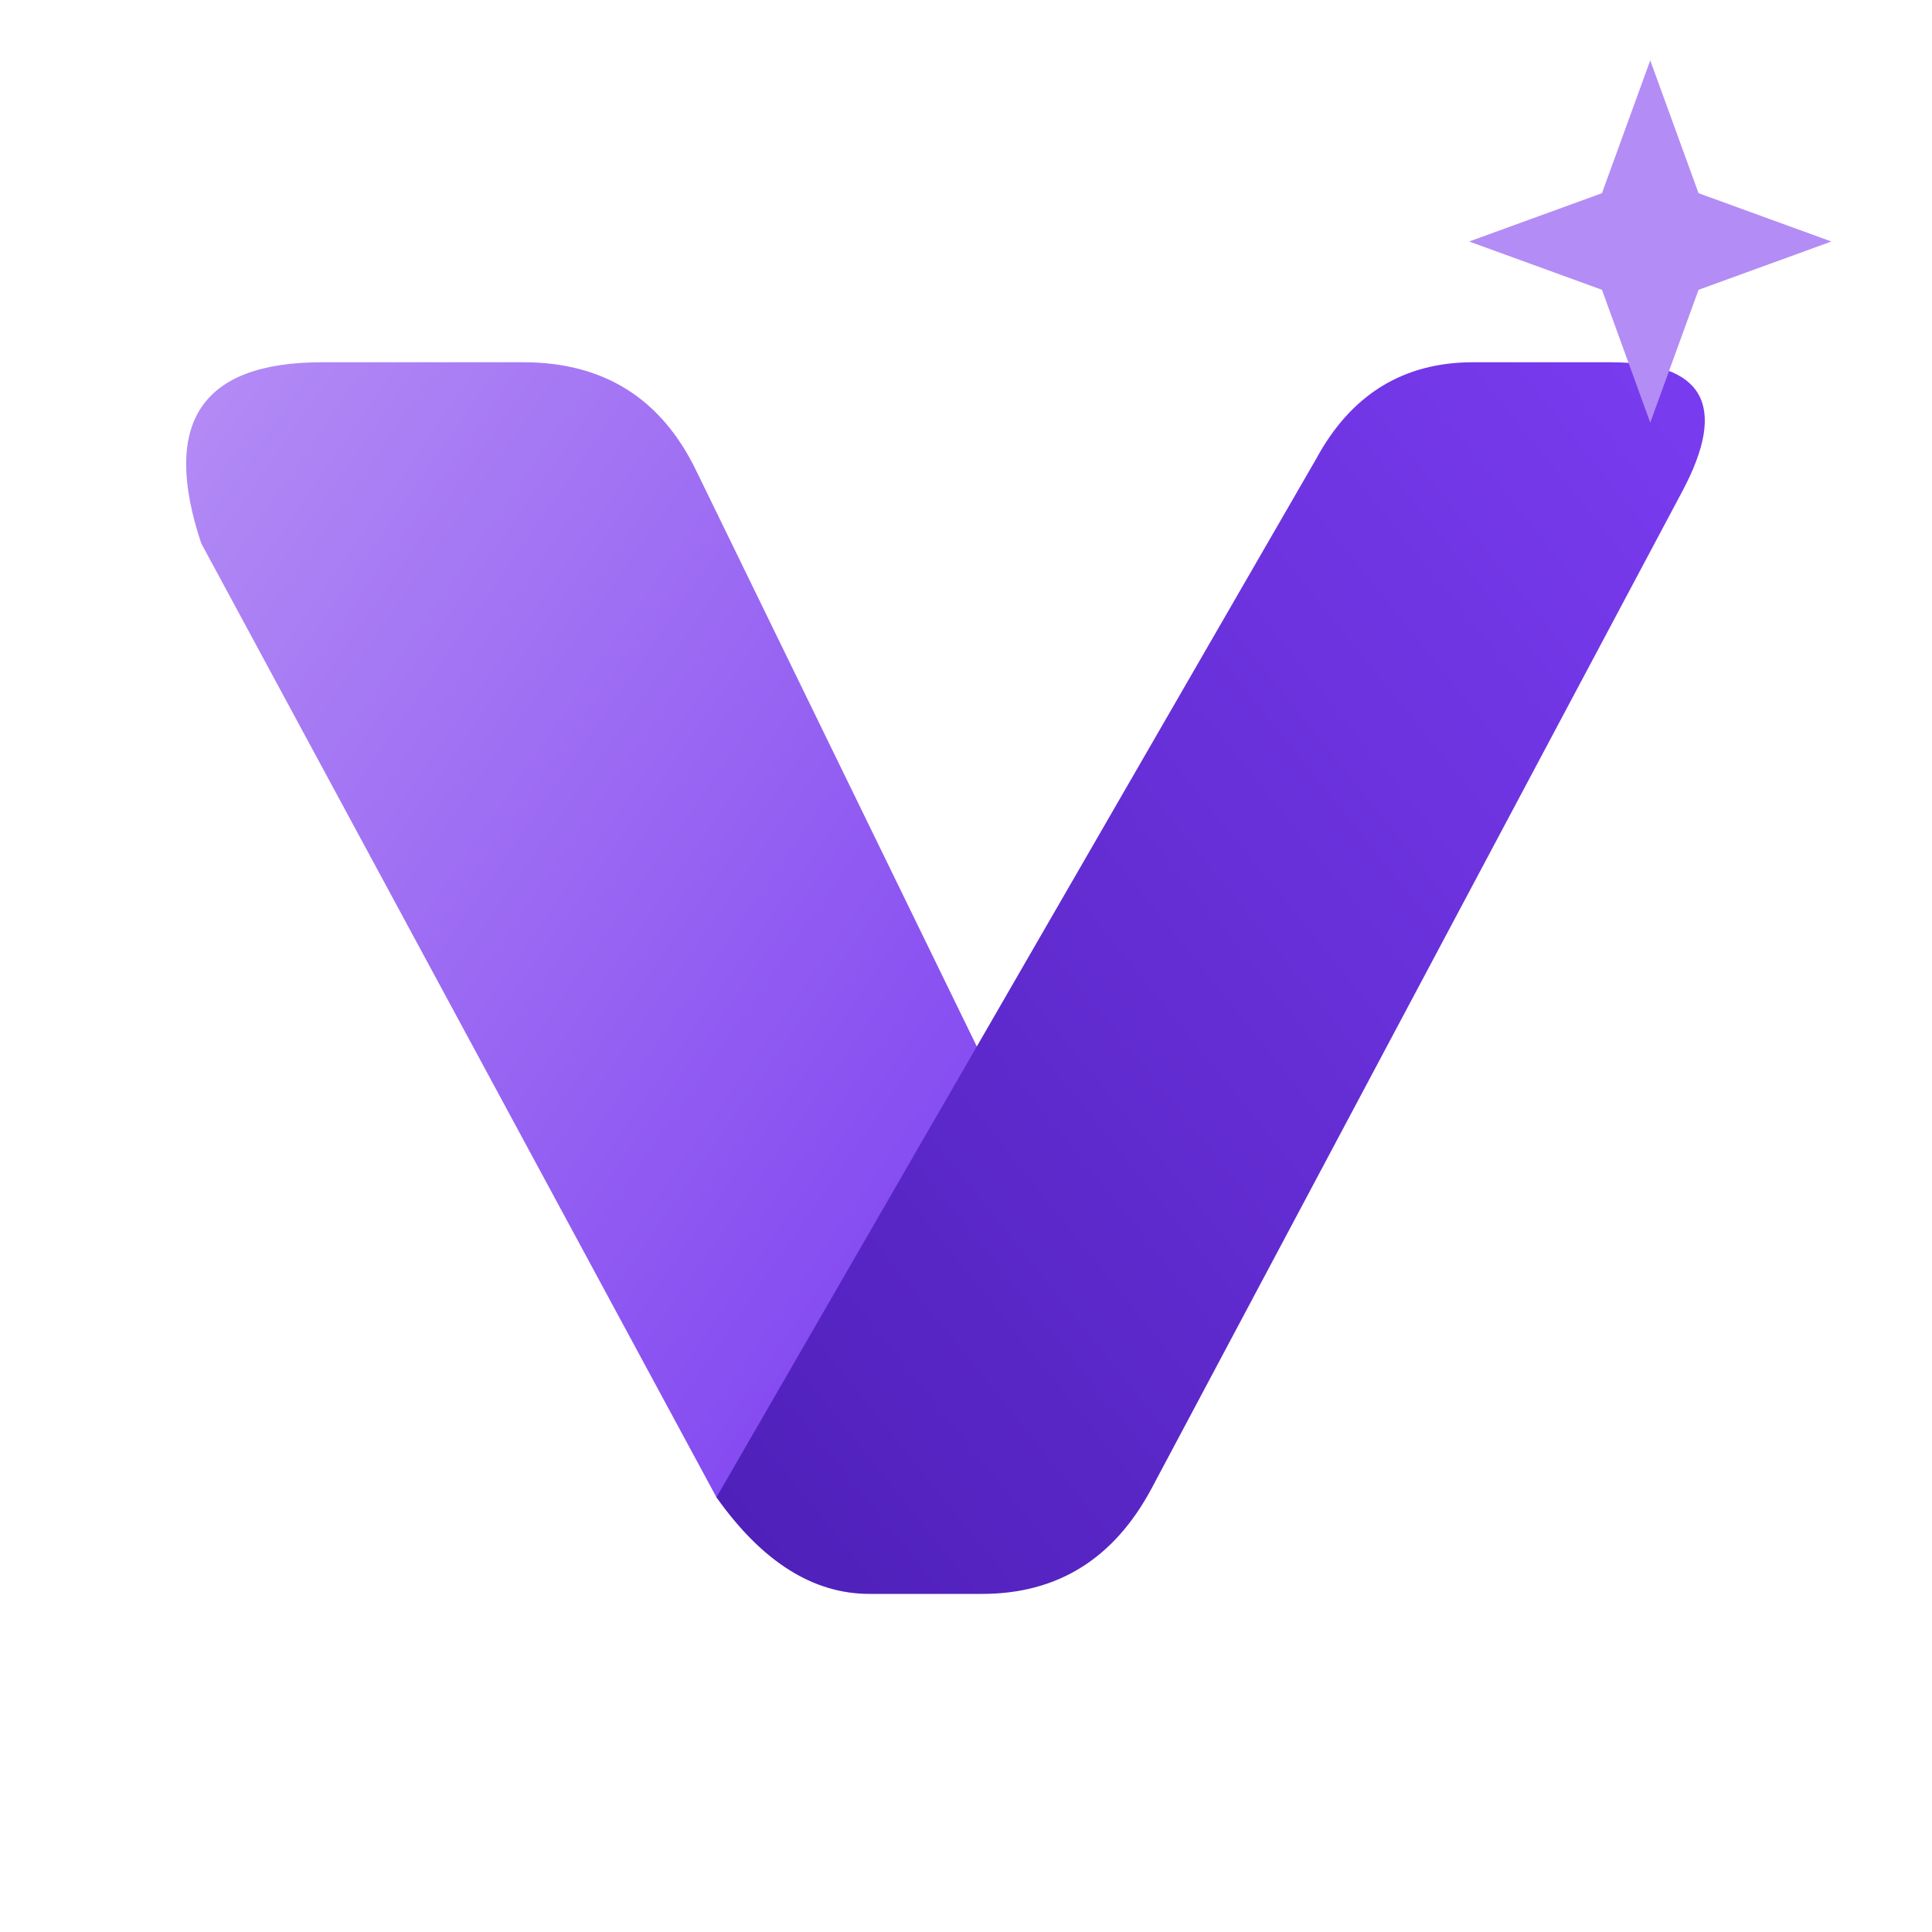
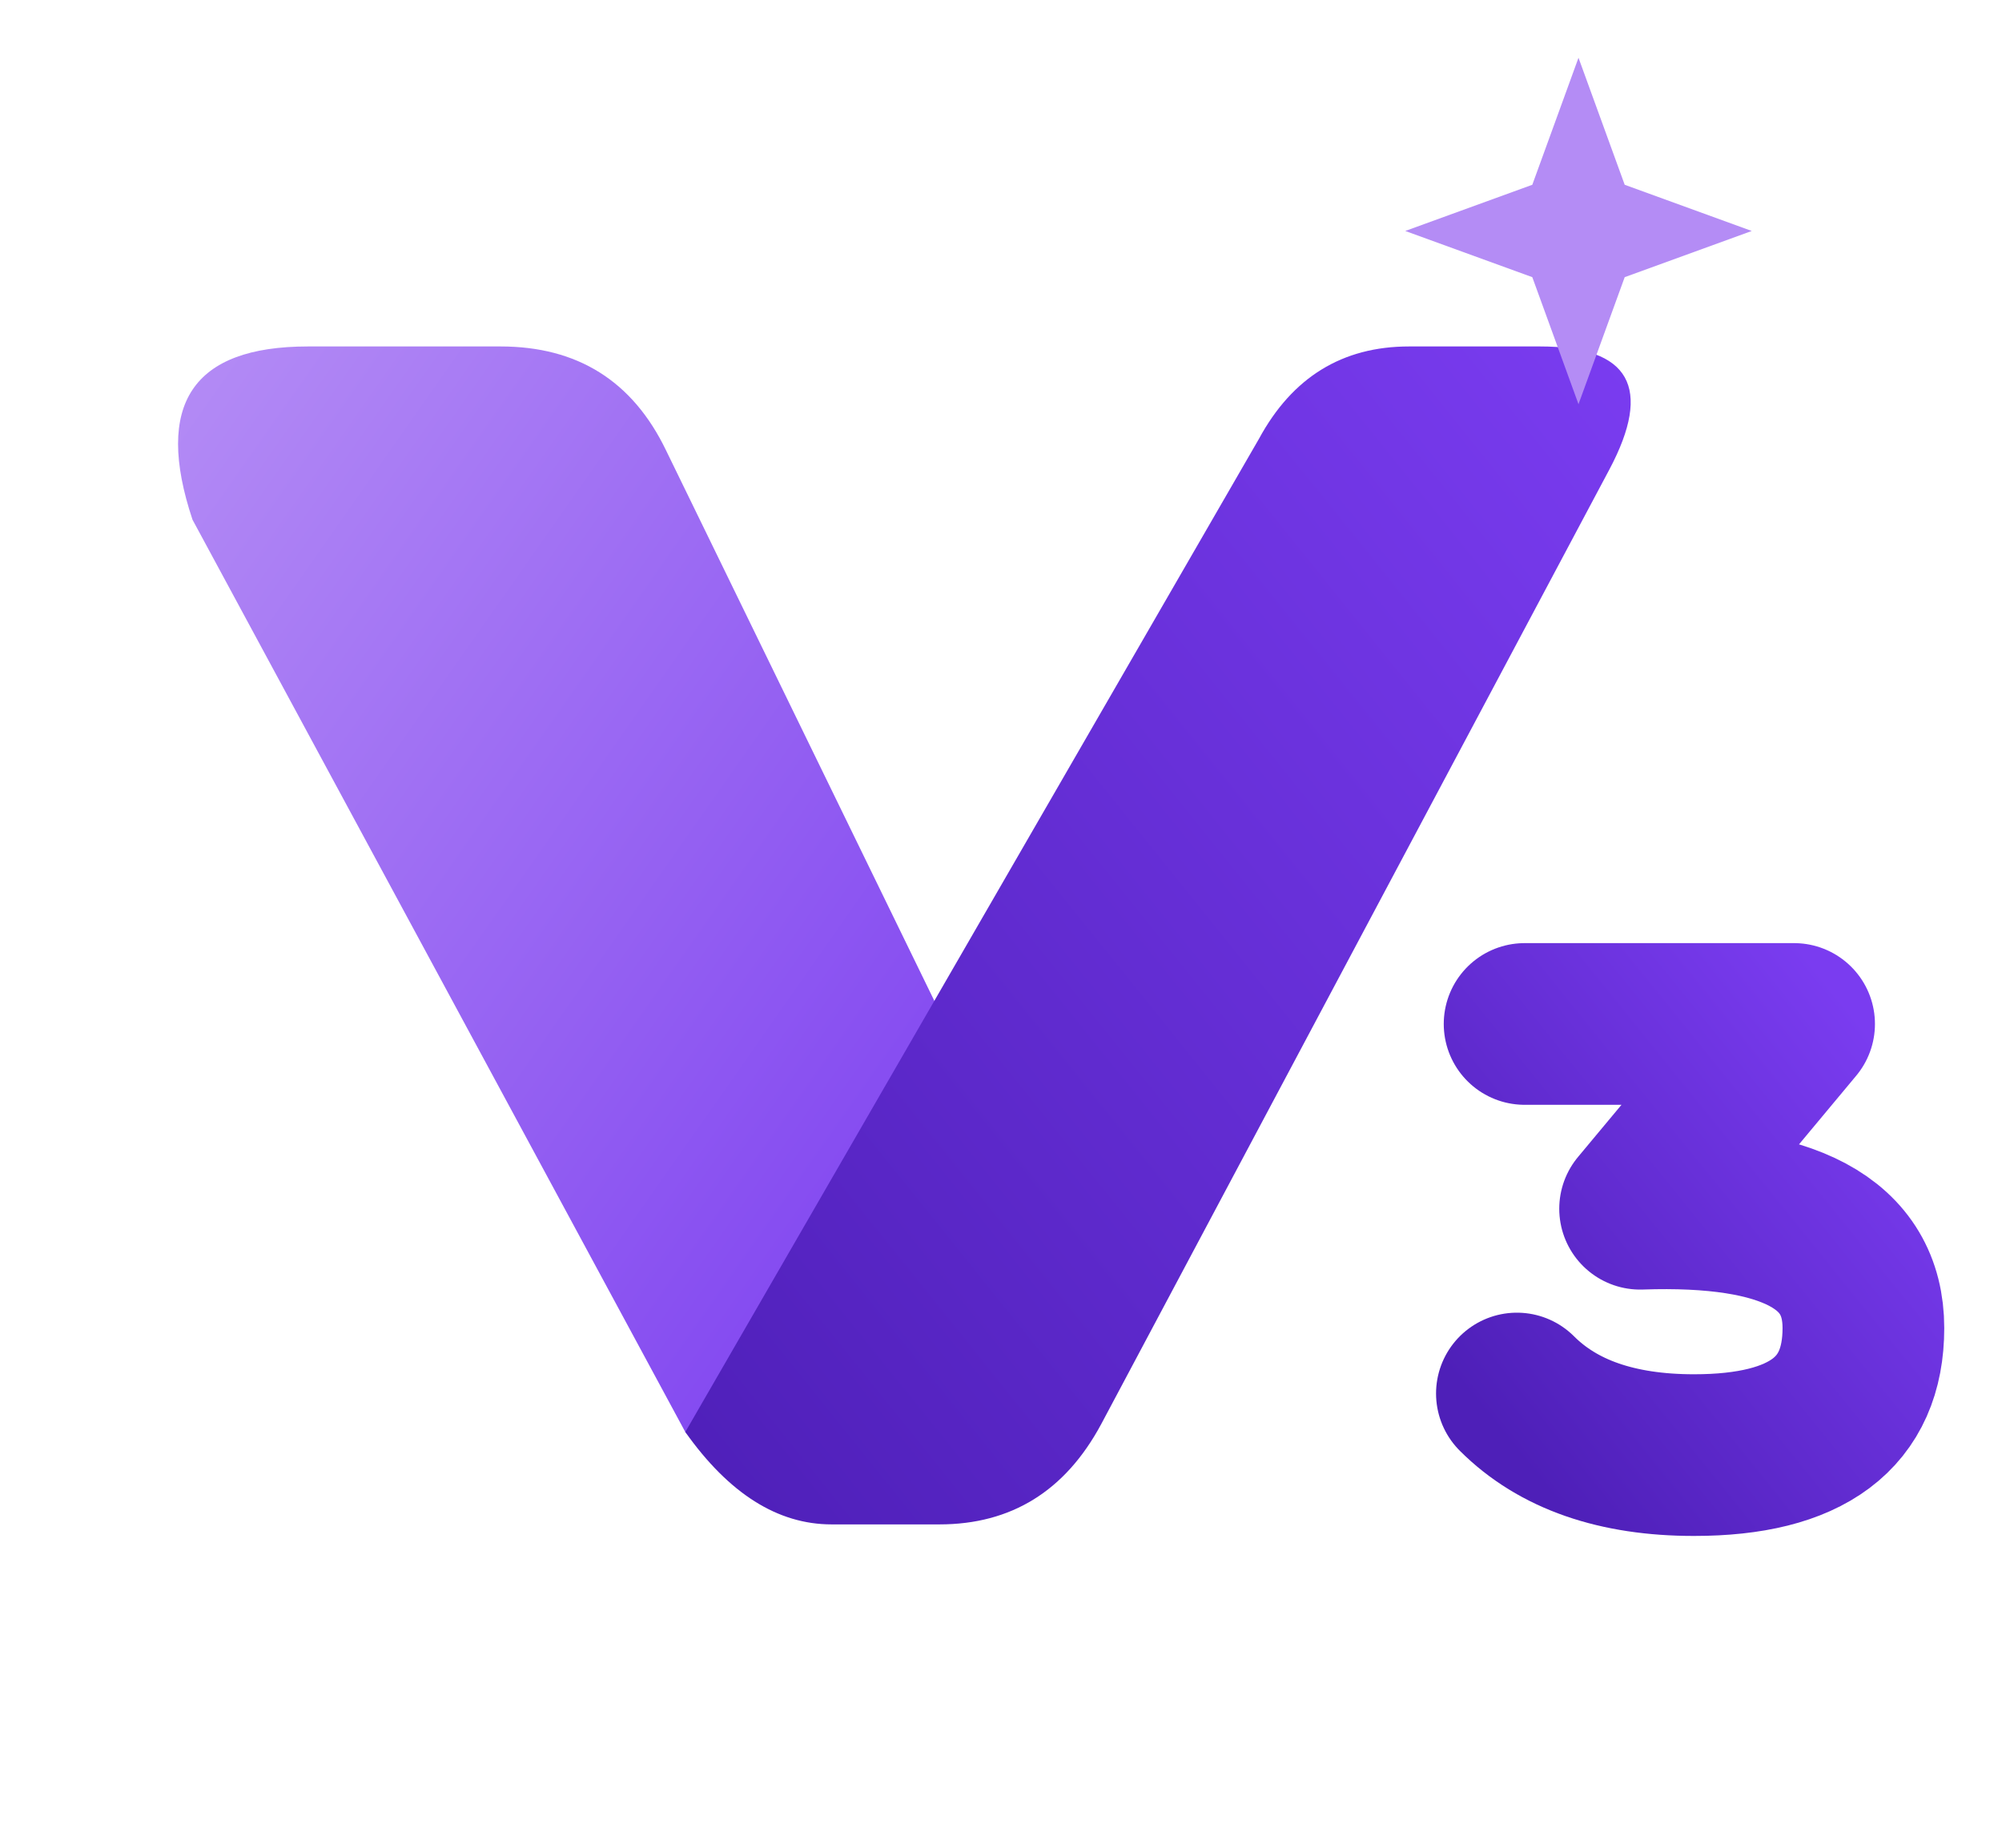
- <svg xmlns="http://www.w3.org/2000/svg" viewBox="0 0 48 48">
+ <svg xmlns="http://www.w3.org/2000/svg" viewBox="0 0 52 48">
  <defs>
    <linearGradient id="l" x1="0" y1="0" x2="1" y2="1">
      <stop offset="0" stop-color="#b48cf5" />
      <stop offset="1" stop-color="#7a3cf0" />
    </linearGradient>
    <linearGradient id="r" x1="0" y1="1" x2="1" y2="0">
      <stop offset="0" stop-color="#4e1fb8" />
      <stop offset="1" stop-color="#7a3cf0" />
    </linearGradient>
  </defs>
  <path d="M5 13.5Q3.5 9 8 9H13Q16 9 17.3 11.7L25 27.5L20.5 37Q19.5 39 17.8 37.2Z" fill="url(#l)" />
  <path d="M17.8 37.2Q19.5 39.6 21.6 39.6H24.4Q27.2 39.6 28.6 37L41.8 12.2Q43.5 9 40 9H36.6Q34 9 32.7 11.4Z" fill="url(#r)" />
+   <path d="M39.6 26.6H46.6L42.6 31.4Q48.4 31.2 48.4 34.5Q48.4 37.8 44 37.8Q41 37.8 39.4 36.2" fill="none" stroke="url(#r)" stroke-width="4.2" stroke-linecap="round" stroke-linejoin="round" />
  <path d="M41 1.5L42.2 4.8L45.5 6L42.2 7.2L41 10.5L39.8 7.2L36.5 6L39.8 4.8Z" fill="#b48cf5" />
</svg>
